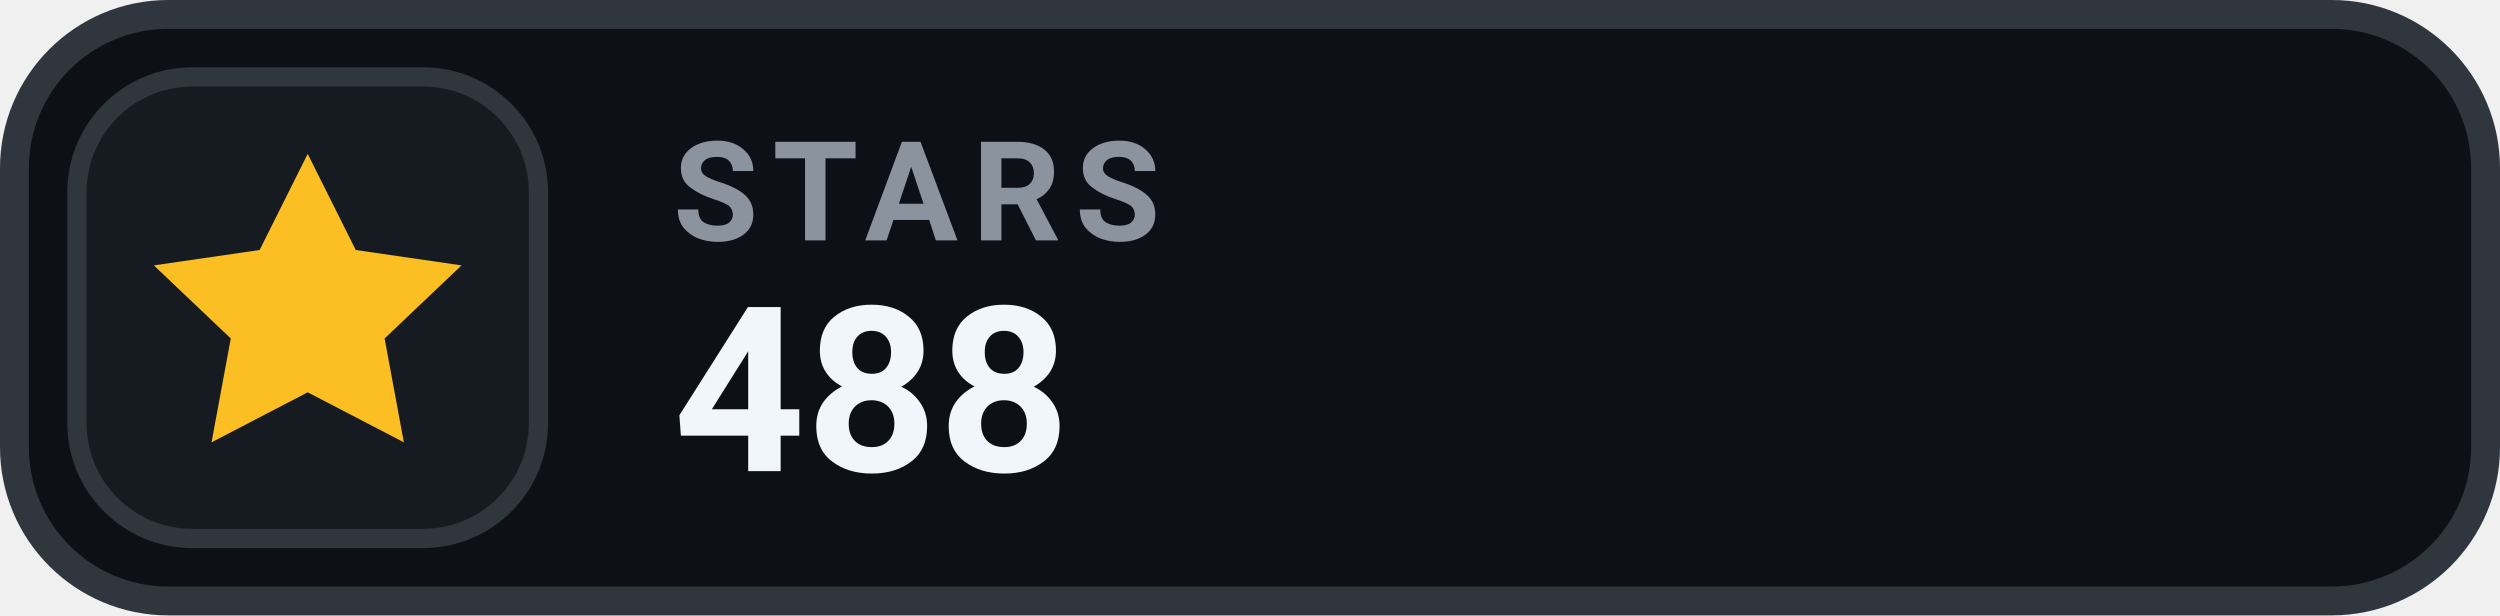
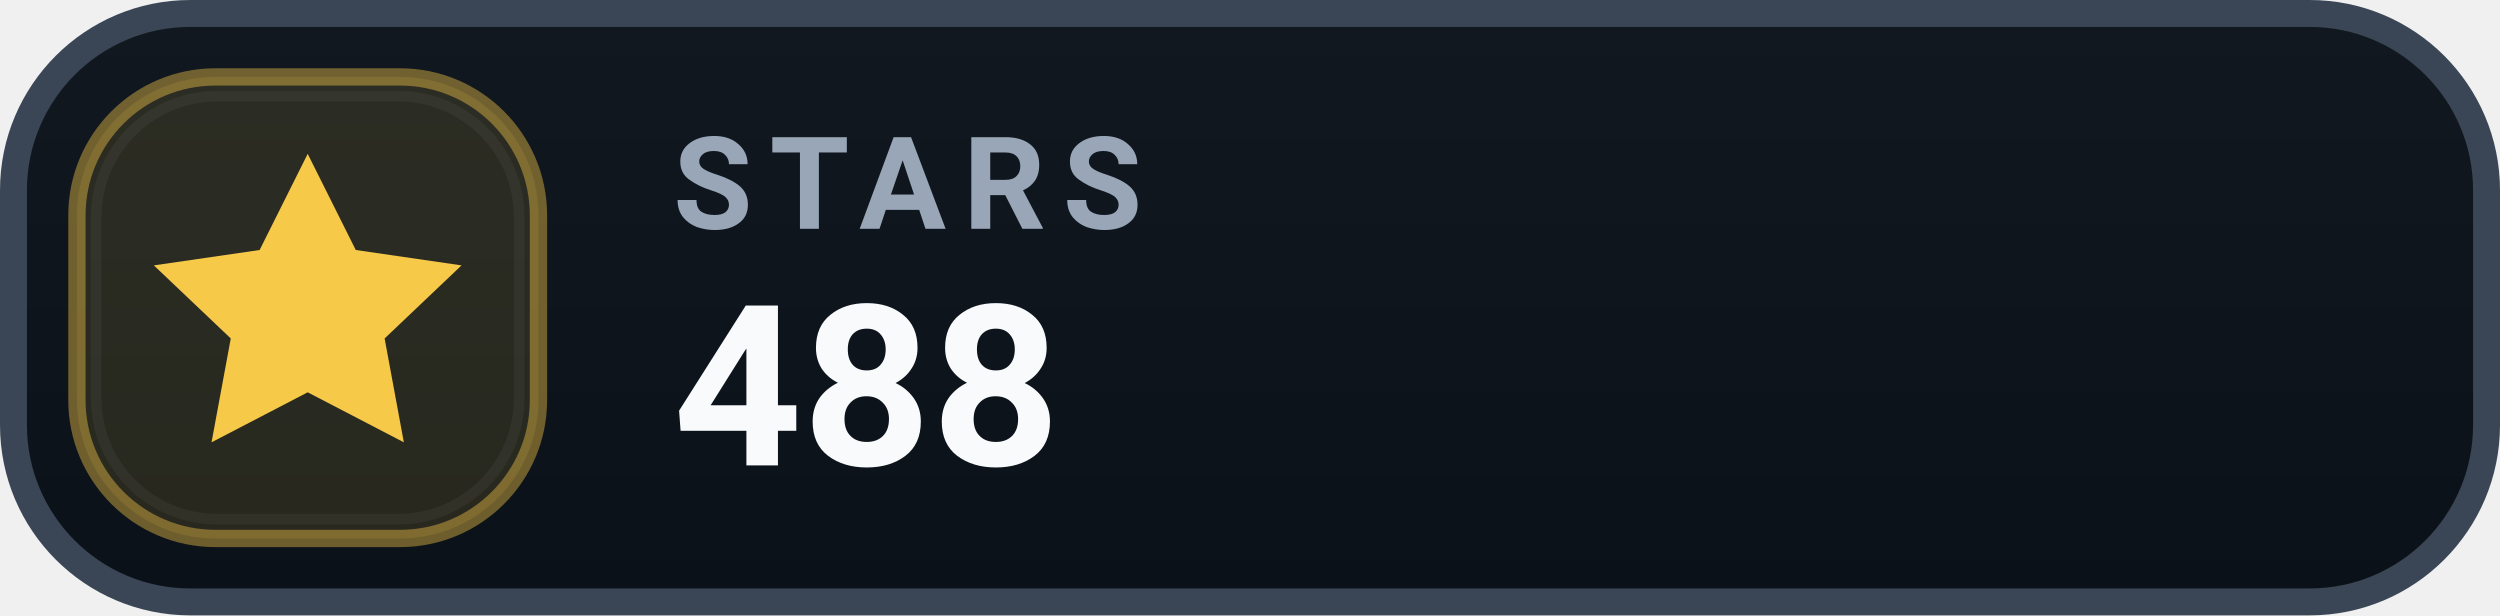
<svg xmlns="http://www.w3.org/2000/svg" width="130" height="32" viewBox="0 0 130 32" role="img" aria-label="STARS 488">
-   <rect x=".75" y=".75" width="128.5" height="30.5" rx="8" fill="#0D1117" stroke="#30363D" stroke-width="1.5" />
-   <rect x="4" y="4" width="24" height="24" rx="6" fill="#161B22" stroke="#30363D" stroke-width="1" />
-   <g transform="translate(16 16)" style="color:#FBBF24;">
+   <defs>
+     <linearGradient id="surface" x1="0" y1="0" x2="0" y2="1">
+       <stop offset="0" stop-color="#111820" />
+       <stop offset="1" stop-color="#0B1118" />
+     </linearGradient>
+   </defs>
+   <rect x=".7" y=".7" width="128.6" height="30.6" rx="9.2" fill="url(#surface)" stroke="#3A4655" stroke-width="1.4" />
+   <rect x="4" y="4" width="24" height="24" rx="7.2" fill="#F7C948" fill-opacity=".12" stroke="#F7C948" stroke-opacity=".42" stroke-width=".9" />
+   <rect x="5" y="5" width="22" height="22" rx="6.3" fill="none" stroke="#FFFFFF" stroke-opacity=".045" stroke-width=".55" />
+   <g transform="translate(16 16)" style="color:#F7C948;">
    <path d="M0 -8 l2.5 5 5.5 .8 -4 3.8 1 5.4 -5 -2.6 -5 2.6 1 -5.4 -4 -3.8 5.5 -.8 Z" fill="currentColor" />
  </g>
-   <text x="35" y="12.5" fill="#8B949E" font-family="-apple-system,BlinkMacSystemFont,'Segoe UI',Roboto,Helvetica,Arial,sans-serif" font-size="7.2" font-weight="700" letter-spacing=".75">STARS</text>
-   <text x="35" y="24.5" fill="#F0F6FC" font-family="-apple-system,BlinkMacSystemFont,'Segoe UI',Roboto,Helvetica,Arial,sans-serif" font-size="12" font-weight="700">488</text>
+   <text x="35" y="11.9" fill="#98A6B7" font-family="-apple-system,BlinkMacSystemFont,'Segoe UI',Roboto,Helvetica,Arial,sans-serif" font-size="6.7" font-weight="700" letter-spacing=".9">STARS</text>
+   <text x="35" y="24.2" fill="#F8FAFC" font-family="-apple-system,BlinkMacSystemFont,'Segoe UI',Roboto,Helvetica,Arial,sans-serif" font-size="11.7" font-weight="700">488</text>
</svg>
